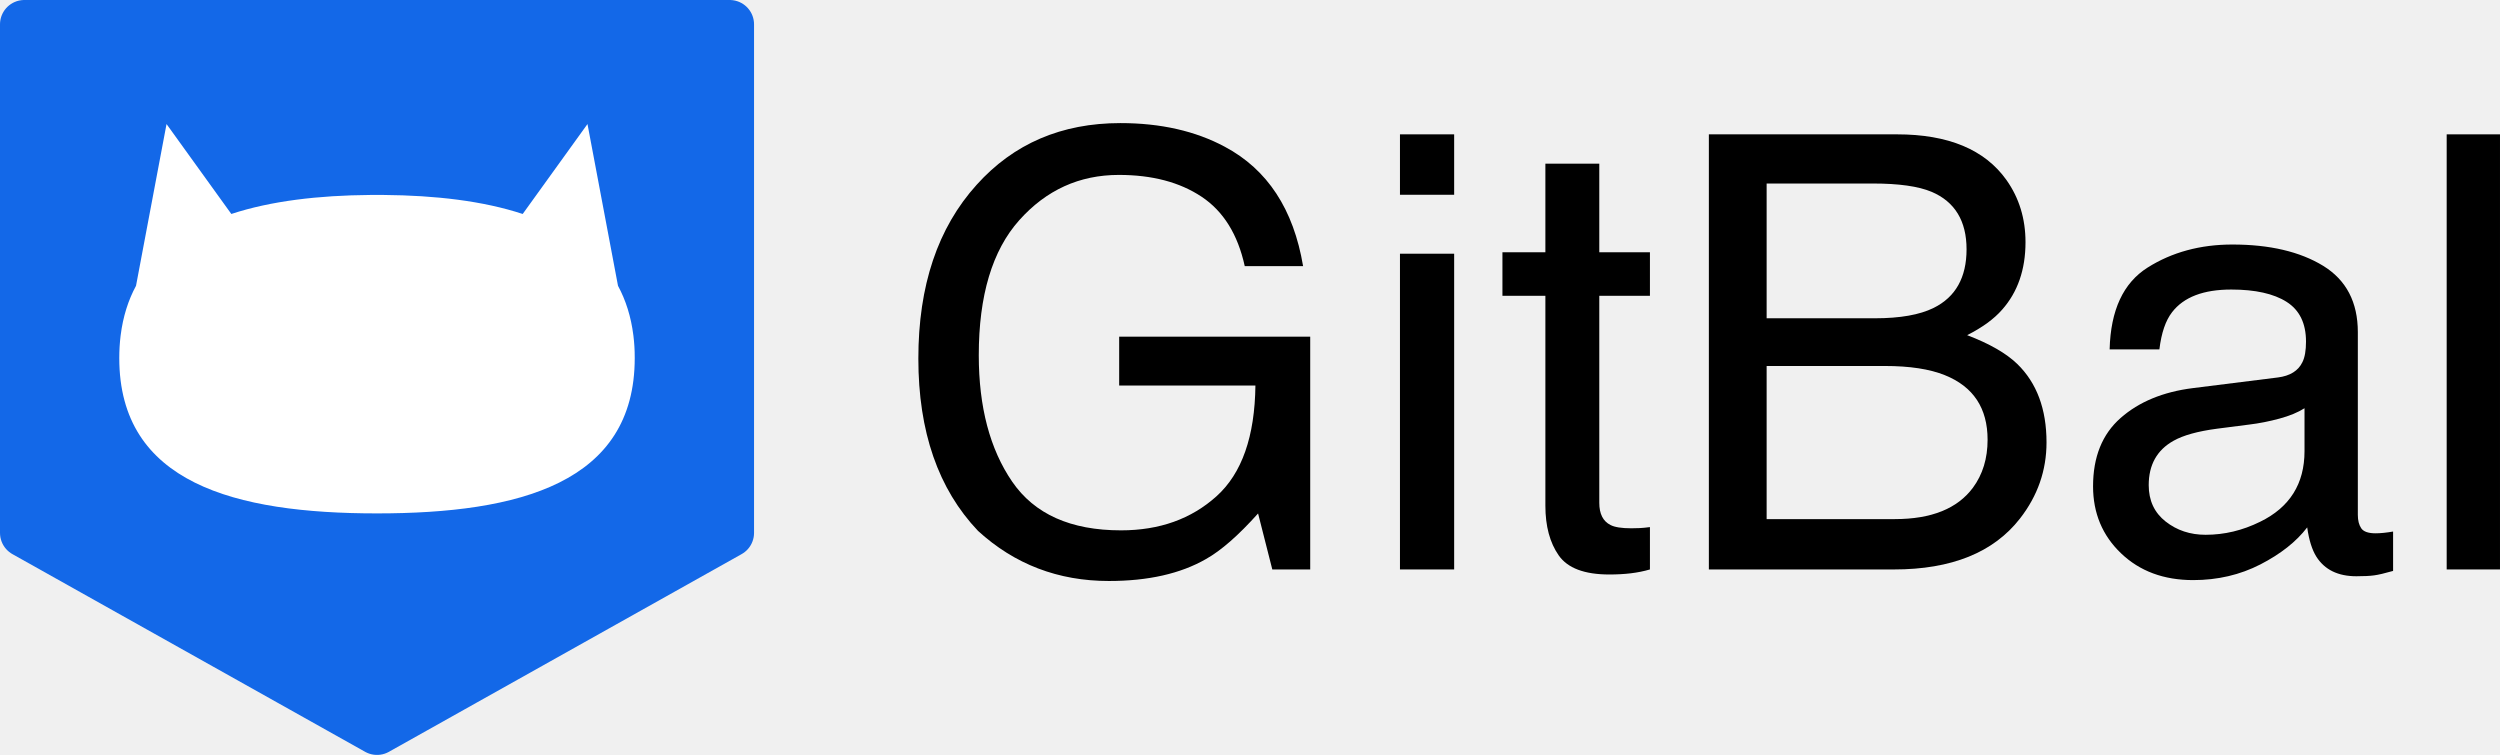
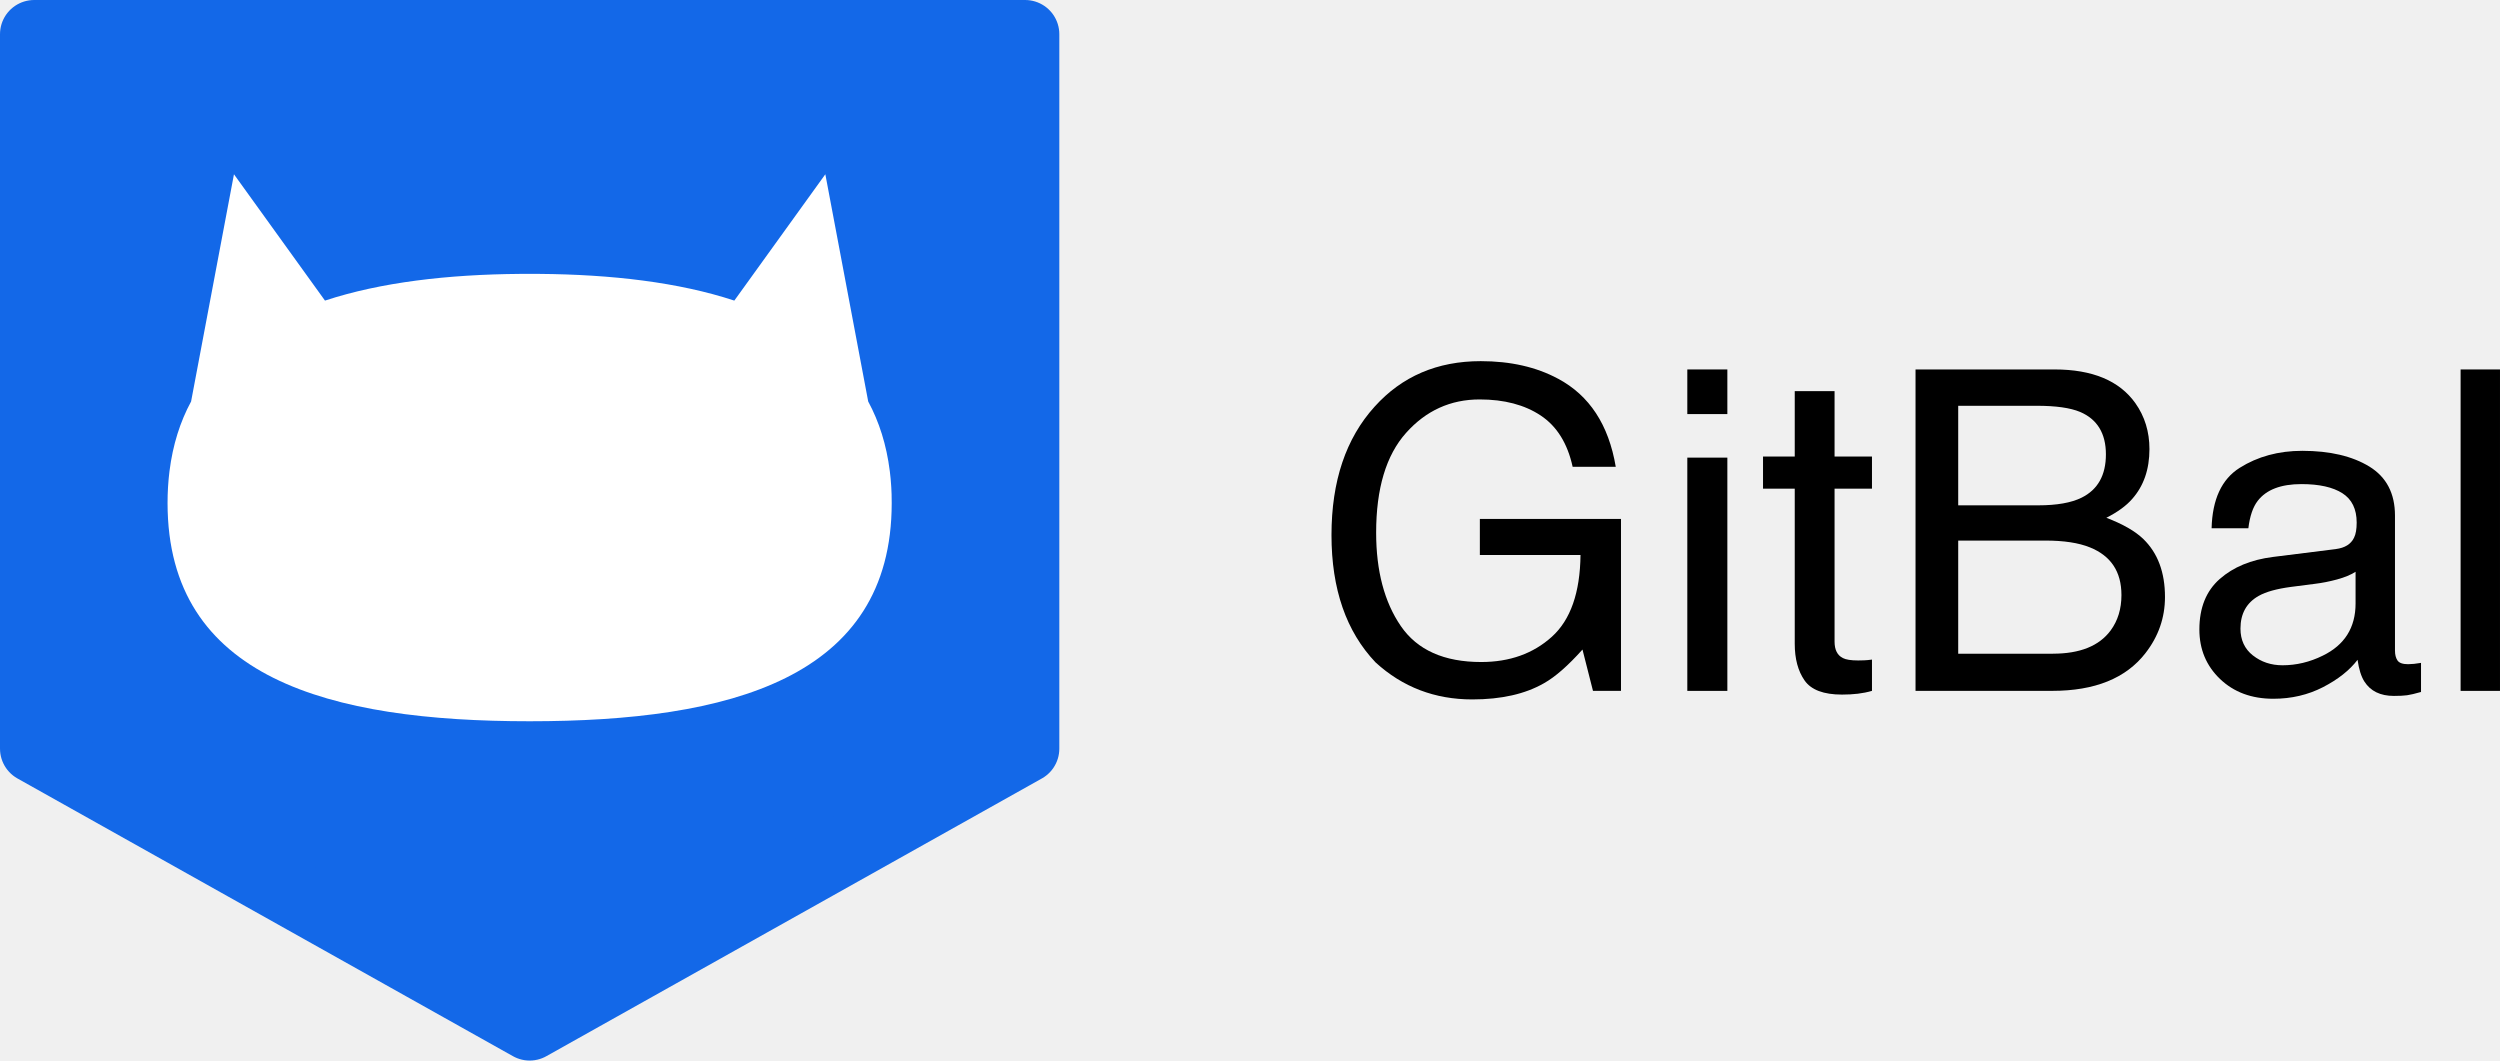
- <svg xmlns="http://www.w3.org/2000/svg" id="_레이어_2" data-name="레이어 2" viewBox="0 0 2568.36 775.56">
+ <svg xmlns="http://www.w3.org/2000/svg" id="Layer_2" data-name="Layer 2" viewBox="0 0 1828.2 775.56">
  <defs>
    <style>
      .cls-1 {
        fill: #1368e8;
        stroke: #1368e8;
        stroke-linecap: round;
        stroke-linejoin: round;
        stroke-width: 50px;
      }

-       .cls-2 {
+       .cls-2, .cls-3 {
+         stroke-width: 0px;
+       }
+ 
+       .cls-3 {
        fill: #fff;
      }
    </style>
  </defs>
-   <g id="_레이어_1-2" data-name="레이어 1">
+   <g id="_레이어_1" data-name="레이어 1">
    <g>
      <g>
        <polygon class="cls-1" points="25 25 25 547.47 387.33 750.56 749.66 547.47 749.66 25 25 25" />
-         <path class="cls-2" d="m652.03,362.13c-.01-.5-.04-1-.06-1.5-.05-1.4-.11-2.8-.19-4.18-.03-.49-.07-.98-.1-1.47-.09-1.41-.19-2.8-.32-4.19-.03-.39-.07-.77-.11-1.16-.14-1.52-.31-3.03-.49-4.52-.03-.22-.05-.44-.08-.65-2.4-19.17-7.78-36.05-15.78-50.85l-31.35-166.17-66.56,92.38c-40.74-13.41-89.73-19.11-142.65-19.53-1.18-.01-2.36-.02-3.54-.02-.92,0-1.84-.02-2.76-.02-.24,0-.48,0-.72,0-.24,0-.48,0-.72,0-.92,0-1.84.01-2.76.02-1.18,0-2.36.01-3.54.02-52.92.42-101.91,6.12-142.65,19.53l-66.56-92.38-31.35,166.17c-8,14.79-13.38,31.68-15.78,50.85-.03.22-.06.44-.08.65-.18,1.49-.34,3-.49,4.52-.04.39-.08.77-.11,1.16-.12,1.38-.22,2.78-.32,4.19-.03.49-.07.98-.1,1.47-.08,1.38-.14,2.78-.19,4.18-.02.5-.05,1-.06,1.5-.05,1.89-.08,3.79-.08,5.72,0,128.36,118.55,159.59,264.78,159.59s264.78-31.24,264.78-159.59c0-1.93-.03-3.84-.08-5.72Z" />
+         <path class="cls-3" d="M652.03,362.13c-.01-.5-.04-1-.06-1.5-.05-1.4-.11-2.8-.19-4.18-.03-.49-.07-.98-.1-1.47-.09-1.41-.19-2.8-.32-4.19-.03-.39-.07-.77-.11-1.16-.14-1.52-.31-3.03-.49-4.52-.03-.22-.05-.44-.08-.65-2.4-19.17-7.78-36.05-15.78-50.85l-31.35-166.17-66.56,92.38c-40.74-13.41-89.73-19.11-142.65-19.53-1.18-.01-2.36-.02-3.54-.02-.92,0-1.84-.02-2.76-.02-.24,0-.48,0-.72,0-.24,0-.48,0-.72,0-.92,0-1.84.01-2.76.02-1.18,0-2.36.01-3.54.02-52.92.42-101.91,6.12-142.65,19.53l-66.56-92.38-31.35,166.17c-8,14.79-13.38,31.68-15.78,50.85-.03.22-.06.44-.08.65-.18,1.49-.34,3-.49,4.52-.04.39-.08.77-.11,1.16-.12,1.38-.22,2.78-.32,4.19-.03.49-.07.98-.1,1.47-.08,1.38-.14,2.78-.19,4.18-.02.5-.05,1-.06,1.5-.05,1.89-.08,3.79-.08,5.72,0,128.36,118.55,159.59,264.78,159.59s264.78-31.24,264.78-159.59c0-1.93-.03-3.84-.08-5.72Z" />
      </g>
      <g>
-         <path d="m1258.36,150.8c43.78,23.33,70.57,64.2,80.37,122.63h-59.94c-7.15-32.66-21.95-56.45-44.4-71.36-22.45-14.91-50.75-22.37-84.92-22.37-40.53,0-74.65,15.52-102.36,46.56-27.71,31.04-41.57,77.29-41.57,138.75,0,53.15,11.43,96.41,34.29,129.78,22.86,33.37,60.13,50.06,111.83,50.06,39.56,0,72.31-11.72,98.26-35.15,25.94-23.43,39.22-61.31,39.83-113.65h-139.97v-50.21h196.26v239.17h-38.95l-14.61-57.51c-20.16,22.52-38.02,38.14-53.58,46.86-26.14,15.01-59.37,22.52-99.68,22.52-52.09,0-96.89-17.14-134.4-51.42-40.91-43-61.36-102.04-61.36-177.09s19.99-134.39,59.98-178.62c37.99-42.19,87.17-63.29,147.56-63.29,41.38,0,77.17,8.12,107.36,24.34Z" />
-         <path d="m1438.24,138.02h55.68v62.07h-55.68v-62.07Zm0,122.63h55.68v324.37h-55.68v-324.37Z" />
-         <path d="m1587.64,168.15h55.38v90.98h52.03v44.73h-52.03v212.7c0,11.36,3.85,18.97,11.56,22.82,4.26,2.23,11.36,3.35,21.3,3.35,2.63,0,5.48-.07,8.52-.2s6.59-.48,10.65-1.02v43.51c-6.29,1.83-12.83,3.14-19.63,3.96-6.8.81-14.15,1.22-22.06,1.22-25.56,0-42.9-6.54-52.03-19.63-9.13-13.08-13.69-30.07-13.69-50.97v-215.74h-44.12v-44.73h44.12v-90.98Z" />
-         <path d="m1755.61,138.02h193.27c52.68,0,90.15,15.62,112.41,46.86,13.07,18.46,19.6,39.76,19.6,63.9,0,28.2-8.02,51.32-24.04,69.38-8.32,9.54-20.29,18.26-35.91,26.17,22.92,8.72,40.06,18.56,51.42,29.52,20.08,19.47,30.12,46.36,30.12,80.64,0,28.81-9.09,54.88-27.25,78.2-27.15,34.89-70.32,52.34-129.51,52.34h-190.13V138.02Zm170.64,188.96c25.83,0,45.91-3.55,60.26-10.65,22.55-11.15,33.82-31.24,33.82-60.25s-11.99-48.89-35.97-59.03c-13.53-5.68-33.62-8.52-60.27-8.52h-109.15v138.45h111.31Zm20.47,206.31c37.47,0,64.2-10.75,80.17-32.25,10.03-13.59,15.05-30.02,15.05-49.29,0-32.45-14.64-54.57-43.93-66.33-15.57-6.29-36.14-9.43-61.74-9.43h-121.33v157.32h131.77Z" />
-         <path d="m2340.15,387.79c12.58-1.62,21-6.88,25.26-15.79,2.43-4.89,3.65-11.91,3.65-21.08,0-18.73-6.63-32.33-19.89-40.78-13.26-8.45-32.24-12.68-56.93-12.68-28.55,0-48.8,7.75-60.74,23.24-6.68,8.57-11.03,21.31-13.06,38.23h-51.12c1.01-40.28,14.03-68.3,39.05-84.07,25.02-15.77,54.05-23.65,87.07-23.65,38.29,0,69.4,7.3,93.31,21.91,23.71,14.61,35.56,37.33,35.56,68.17v187.75c0,5.68,1.16,10.25,3.5,13.69,2.33,3.44,7.25,5.16,14.76,5.16,2.43,0,5.17-.15,8.22-.46s6.29-.76,9.74-1.36v40.47c-8.52,2.43-15.01,3.96-19.47,4.56-4.46.61-10.55.91-18.26.91-18.87,0-32.56-6.69-41.08-20.08-4.46-7.1-7.61-17.14-9.43-30.12-11.16,14.61-27.19,27.28-48.08,38.03-20.9,10.74-43.92,16.12-69.07,16.12-30.23,0-54.92-9.17-74.09-27.51-19.17-18.33-28.76-41.28-28.76-68.83,0-30.19,9.43-53.59,28.3-70.2,18.87-16.61,43.61-26.85,74.25-30.7l87.34-10.94Zm-115.33,147.96c11.56,9.11,25.26,13.66,41.08,13.66,19.27,0,37.93-4.45,55.99-13.36,30.43-14.79,45.64-38.99,45.64-72.61v-44.05c-6.68,4.27-15.29,7.83-25.81,10.68-10.53,2.85-20.85,4.88-30.98,6.1l-33.1,4.26c-19.84,2.63-34.76,6.78-44.76,12.45-16.94,9.51-25.41,24.69-25.41,45.54,0,15.78,5.78,28.23,17.34,37.34Z" />
-         <path d="m2513.58,138.02h54.77v447h-54.77V138.02Z" />
+         <path class="cls-2" d="M1139.3,276.89c23.02,12.27,37.11,33.76,42.27,64.49h-31.52c-3.76-17.17-11.54-29.68-23.35-37.52-11.81-7.84-26.69-11.76-44.66-11.76-21.31,0-39.26,8.16-53.83,24.48-14.57,16.32-21.86,40.64-21.86,72.97,0,27.95,6.01,50.7,18.03,68.25,12.02,17.55,31.62,26.32,58.81,26.32,20.8,0,38.03-6.16,51.67-18.48,13.64-12.32,20.62-32.24,20.94-59.77h-73.61v-26.4h103.21v125.77h-20.48l-7.68-30.24c-10.6,11.84-19.99,20.06-28.18,24.64-13.75,7.89-31.22,11.84-52.42,11.84-27.39,0-50.95-9.01-70.68-27.04-21.51-22.61-32.27-53.66-32.27-93.13s10.51-70.67,31.54-93.93c19.98-22.19,45.84-33.28,77.6-33.28,21.76,0,40.58,4.27,56.46,12.8Z" />
+         <path class="cls-2" d="M1233.9,270.17h29.28v32.64h-29.28v-32.64ZM1233.9,334.65h29.28v170.58h-29.28v-170.58Z" />
+         <path class="cls-2" d="M1312.46,286.01h29.12v47.84h27.36v23.52h-27.36v111.85c0,5.98,2.03,9.98,6.08,12,2.24,1.18,5.97,1.76,11.2,1.76,1.39,0,2.88-.04,4.48-.1s3.47-.25,5.6-.54v22.88c-3.31.96-6.75,1.65-10.32,2.08-3.58.43-7.44.64-11.6.64-13.44,0-22.56-3.44-27.36-10.32-4.8-6.88-7.2-15.81-7.2-26.8v-113.45h-23.2v-23.52h23.2v-47.84Z" />
+         <path class="cls-2" d="M1400.79,270.17h101.64c27.7,0,47.41,8.22,59.11,24.64,6.87,9.71,10.31,20.91,10.31,33.6,0,14.83-4.22,26.99-12.64,36.48-4.38,5.02-10.67,9.6-18.88,13.76,12.05,4.59,21.07,9.76,27.04,15.52,10.56,10.24,15.84,24.38,15.84,42.4,0,15.15-4.78,28.86-14.33,41.12-14.28,18.35-36.98,27.52-68.1,27.52h-99.99v-235.06ZM1490.53,369.54c13.58,0,24.15-1.87,31.69-5.6,11.86-5.87,17.79-16.43,17.79-31.68s-6.31-25.71-18.92-31.04c-7.12-2.99-17.68-4.48-31.69-4.48h-57.4v72.81h58.53ZM1501.29,478.03c19.71,0,33.76-5.65,42.16-16.96,5.28-7.15,7.92-15.79,7.92-25.92,0-17.07-7.7-28.7-23.1-34.88-8.19-3.31-19.01-4.96-32.47-4.96h-63.8v82.73h69.3Z" />
+         <path class="cls-2" d="M1708.19,401.51c6.61-.85,11.04-3.62,13.28-8.31,1.28-2.57,1.92-6.26,1.92-11.08,0-9.85-3.49-17-10.46-21.44-6.97-4.44-16.95-6.67-29.94-6.67-15.01,0-25.66,4.08-31.94,12.22-3.51,4.51-5.8,11.21-6.87,20.1h-26.88c.53-21.18,7.38-35.92,20.54-44.21,13.16-8.29,28.42-12.44,45.79-12.44,20.14,0,36.49,3.84,49.07,11.52,12.47,7.68,18.7,19.63,18.7,35.85v98.74c0,2.99.61,5.39,1.84,7.2,1.23,1.81,3.81,2.72,7.76,2.72,1.28,0,2.72-.08,4.32-.24s3.31-.4,5.12-.72v21.28c-4.48,1.28-7.9,2.08-10.24,2.4-2.35.32-5.55.48-9.6.48-9.92,0-17.12-3.52-21.6-10.56-2.35-3.73-4-9.01-4.96-15.84-5.87,7.68-14.3,14.35-25.28,20-10.99,5.65-23.1,8.48-36.32,8.48-15.9,0-28.88-4.82-38.96-14.46-10.08-9.64-15.12-21.71-15.12-36.2,0-15.87,4.96-28.18,14.88-36.92,9.92-8.74,22.93-14.12,39.04-16.14l45.93-5.75ZM1647.54,479.32c6.08,4.79,13.28,7.18,21.6,7.18,10.13,0,19.95-2.34,29.44-7.03,16-7.78,24-20.5,24-38.18v-23.16c-3.52,2.25-8.04,4.12-13.57,5.62-5.54,1.5-10.97,2.57-16.29,3.21l-17.41,2.24c-10.43,1.39-18.28,3.57-23.54,6.55-8.91,5-13.36,12.99-13.36,23.95,0,8.3,3.04,14.85,9.12,19.64Z" />
+         <path class="cls-2" d="M1799.39,270.17h28.8v235.06h-28.8v-235.06Z" />
      </g>
    </g>
  </g>
</svg>
